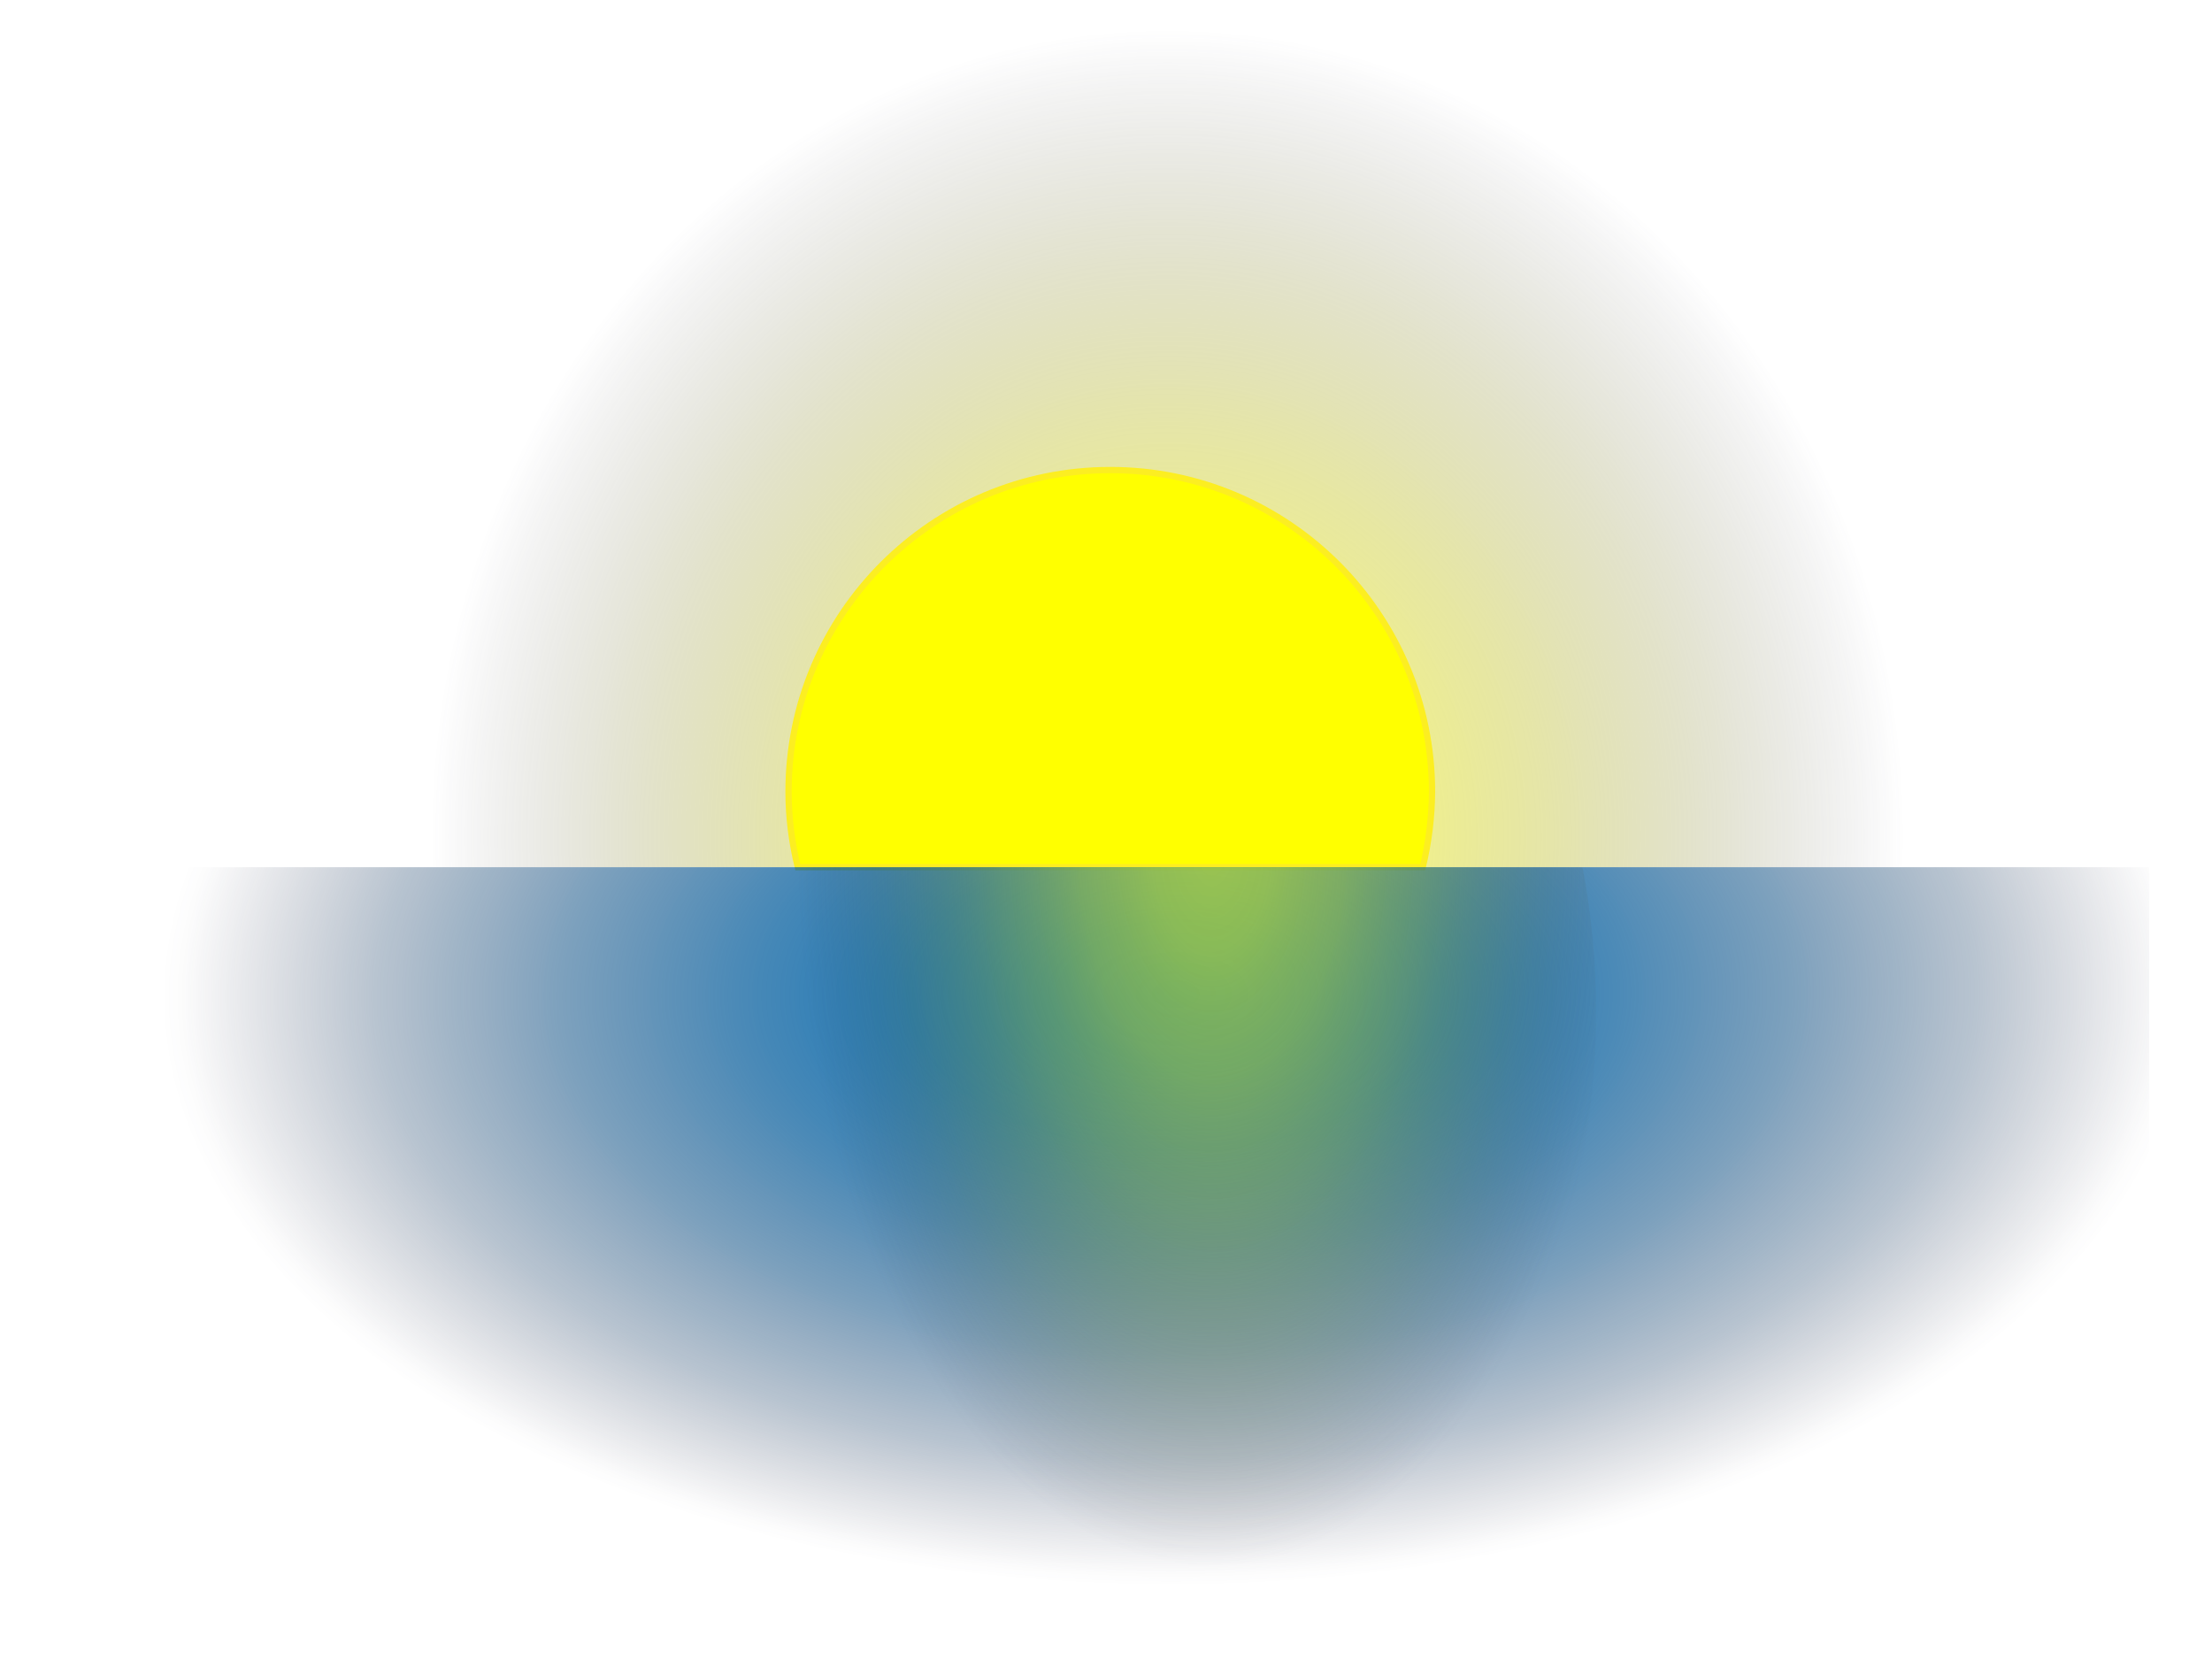
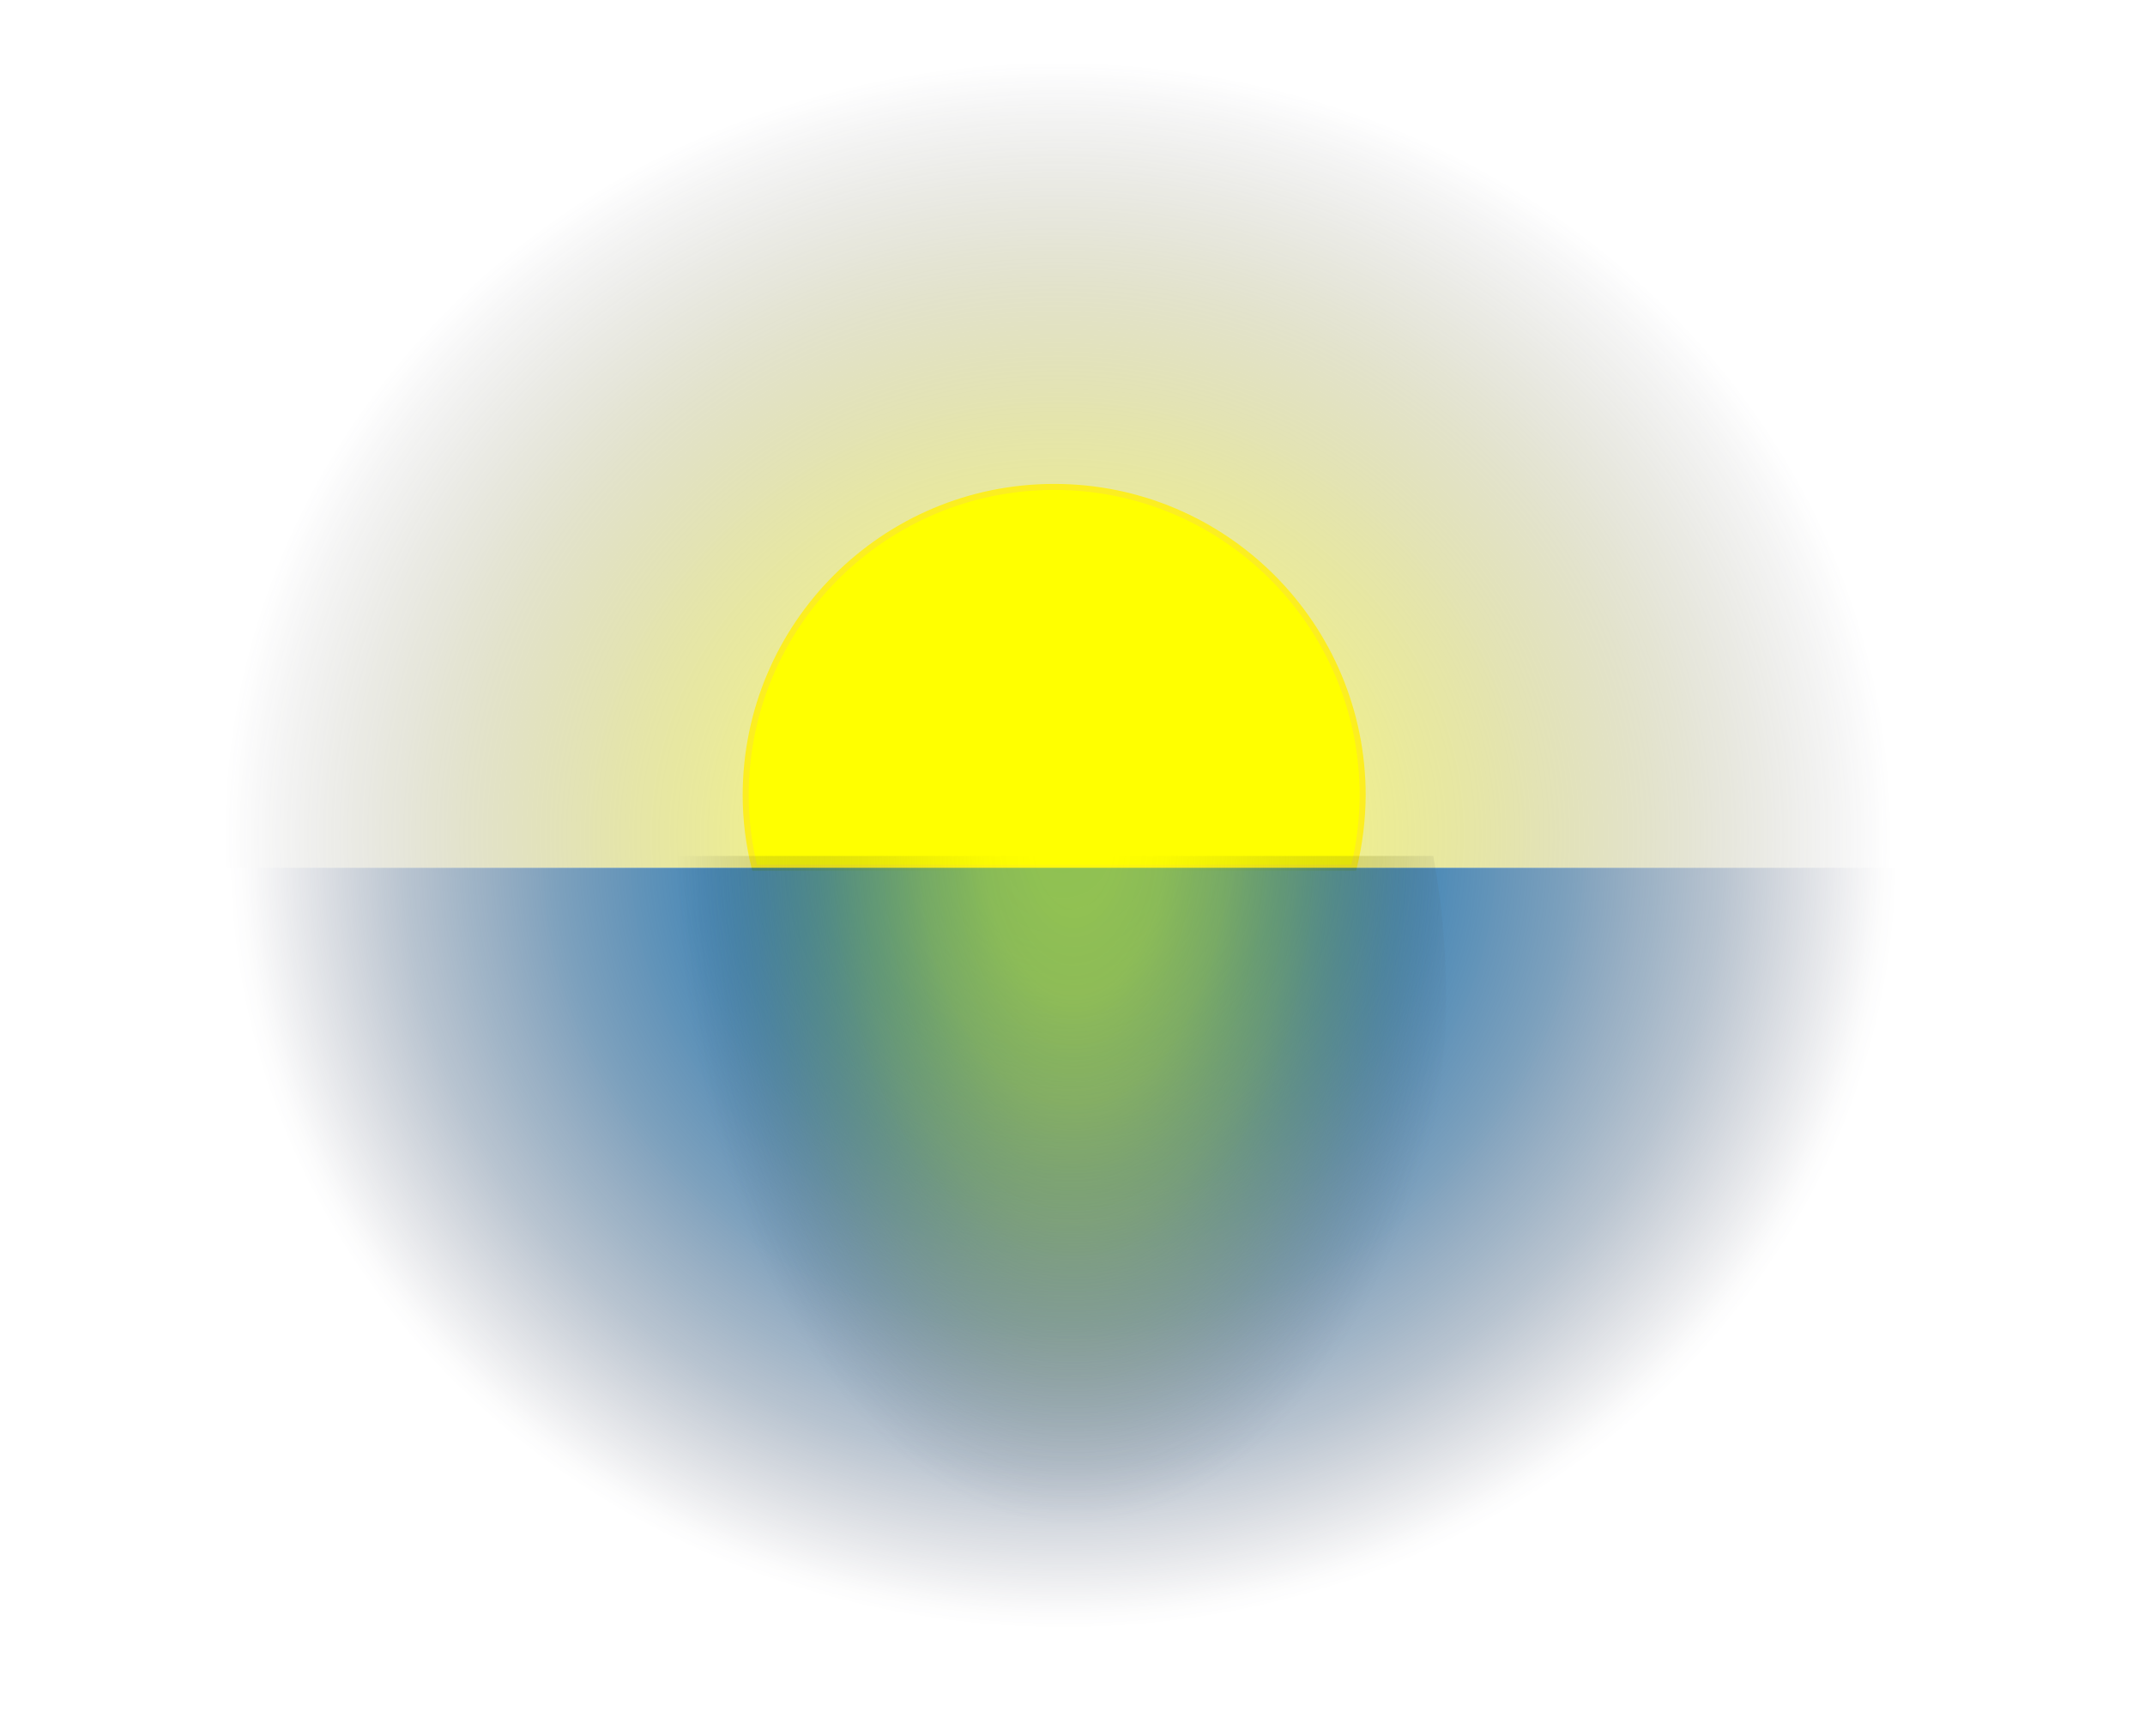
- <svg xmlns="http://www.w3.org/2000/svg" xmlns:xlink="http://www.w3.org/1999/xlink" id="Слой_1" data-name="Слой 1" viewBox="0 0 88 66">
+ <svg xmlns="http://www.w3.org/2000/svg" id="Слой_1" data-name="Слой 1" viewBox="0 0 89 72">
  <defs>
-     <style>.cls-1{fill:none;}.cls-2{fill:url(#Безымянный_градиент_16);}.cls-3{fill:#ff0;stroke:#fcee21;stroke-miterlimit:10;stroke-width:0.25px;}.cls-4{fill:url(#Безымянный_градиент_14);}.cls-5{fill:url(#Безымянный_градиент_16-2);}</style>
-     <radialGradient id="Безымянный_градиент_16" cx="962.78" cy="546.42" r="30.68" gradientTransform="translate(-17.38 -57.51) scale(1.05 1.15)" gradientUnits="userSpaceOnUse">
+     <style>.cls-1{fill:#333348;stroke:#b3b3b3;opacity:0;}.cls-1,.cls-3{stroke-miterlimit:10;}.cls-2{fill:url(#Безымянный_градиент_16);}.cls-3{fill:#ff0;stroke:#fcee21;stroke-width:0.25px;}.cls-4{fill:url(#Безымянный_градиент_14);}.cls-5{fill:url(#Безымянный_градиент_11);}</style>
+     <radialGradient id="Безымянный_градиент_16" cx="777.44" cy="589.02" r="30.68" gradientTransform="translate(-4.91 -138.22) scale(1.24 1.15)" gradientUnits="userSpaceOnUse">
      <stop offset="0" stop-color="#ff0" stop-opacity="0.56" />
      <stop offset="0.13" stop-color="#f7f703" stop-opacity="0.54" />
      <stop offset="0.29" stop-color="#e1e10b" stop-opacity="0.48" />
      <stop offset="0.46" stop-color="#bcbc17" stop-opacity="0.38" />
      <stop offset="0.65" stop-color="#898929" stop-opacity="0.24" />
      <stop offset="0.85" stop-color="#494940" stop-opacity="0.06" />
      <stop offset="0.91" stop-color="#333348" stop-opacity="0" />
    </radialGradient>
-     <radialGradient id="Безымянный_градиент_14" cx="828" cy="497.5" r="30.77" gradientTransform="matrix(1.44, -0.01, 0.01, 0.84, -1150.52, -370.07)" gradientUnits="userSpaceOnUse">
+     <radialGradient id="Безымянный_градиент_14" cx="777.62" cy="-151.07" r="30.68" gradientTransform="matrix(1.24, 0, 0, -1.15, -4.91, 366.22)" gradientUnits="userSpaceOnUse">
      <stop offset="0" stop-color="#0071bc" />
      <stop offset="0.11" stop-color="#016fb9" stop-opacity="0.97" />
      <stop offset="0.24" stop-color="#066aaf" stop-opacity="0.89" />
      <stop offset="0.39" stop-color="#0d629f" stop-opacity="0.75" />
      <stop offset="0.55" stop-color="#165689" stop-opacity="0.56" />
      <stop offset="0.72" stop-color="#23476d" stop-opacity="0.32" />
      <stop offset="0.89" stop-color="#32344b" stop-opacity="0.02" />
      <stop offset="0.91" stop-color="#333348" stop-opacity="0" />
    </radialGradient>
-     <radialGradient id="Безымянный_градиент_16-2" cx="1472.14" cy="166.21" r="30.68" gradientTransform="matrix(0.59, 0, 0, -1.02, 126.74, 740.98)" xlink:href="#Безымянный_градиент_16" />
+     <radialGradient id="Безымянный_градиент_11" cx="1411.92" cy="197.77" r="30.68" gradientTransform="matrix(0.59, 0, 0, -1.02, 126.74, 740.98)" gradientUnits="userSpaceOnUse">
+       <stop offset="0.09" stop-color="#ff0" stop-opacity="0.56" />
+       <stop offset="0.21" stop-color="#f7f703" stop-opacity="0.54" />
+       <stop offset="0.35" stop-color="#e1e10b" stop-opacity="0.48" />
+       <stop offset="0.51" stop-color="#bcbc17" stop-opacity="0.38" />
+       <stop offset="0.68" stop-color="#898929" stop-opacity="0.24" />
+       <stop offset="0.85" stop-color="#494940" stop-opacity="0.06" />
+       <stop offset="0.91" stop-color="#333348" stop-opacity="0" />
+     </radialGradient>
  </defs>
-   <rect class="cls-1" width="88" height="66" />
-   <path class="cls-2" d="M1024.63,572.1a23.3,23.3,0,0,0,1-6.48c0-15.2-14.78-27.52-33-27.52s-33,12.32-33,27.52a23.29,23.29,0,0,0,.95,6.48Z" transform="translate(-947.09 -537.6)" />
-   <path class="cls-3" d="M1003.69,572.1a13.07,13.07,0,0,0,.37-3,12.8,12.8,0,1,0-25.6,0,12.55,12.55,0,0,0,.37,3Z" transform="translate(-947.09 -537.6)" />
-   <rect class="cls-4" x="3.5" y="34.5" width="82" height="29" />
-   <path class="cls-5" d="M1010.05,572.1a31.24,31.24,0,0,1,.54,5.71c0,13.41-8.29,24.29-18.5,24.29s-18.5-10.88-18.5-24.29a32.15,32.15,0,0,1,.53-5.71Z" transform="translate(-947.09 -537.6)" />
+   <rect class="cls-1" x="0.5" y="0.5" width="88" height="71" />
+   <path class="cls-2" d="M997.09,540.49a20,20,0,0,0,1.13-6.47c0-15.2-17.46-27.53-39-27.53s-39,12.33-39,27.53a20,20,0,0,0,1.13,6.47Z" transform="translate(-915.22 -504.49)" />
+   <path class="cls-3" d="M971.39,540.49a13.07,13.07,0,0,0,.37-3,12.8,12.8,0,1,0-25.6,0,12.55,12.55,0,0,0,.37,3Z" transform="translate(-915.22 -504.49)" />
+   <path class="cls-4" d="M997.31,540.49a20,20,0,0,1,1.13,6.48c0,15.2-17.46,27.52-39,27.52s-39-12.32-39-27.52a20,20,0,0,1,1.13-6.48Z" transform="translate(-915.22 -504.49)" />
+   <path class="cls-5" d="M974.69,540a32.15,32.15,0,0,1,.53,5.71c0,13.42-8.28,24.29-18.5,24.29s-18.5-10.87-18.5-24.29a31.24,31.24,0,0,1,.54-5.71Z" transform="translate(-915.22 -504.49)" />
</svg>
